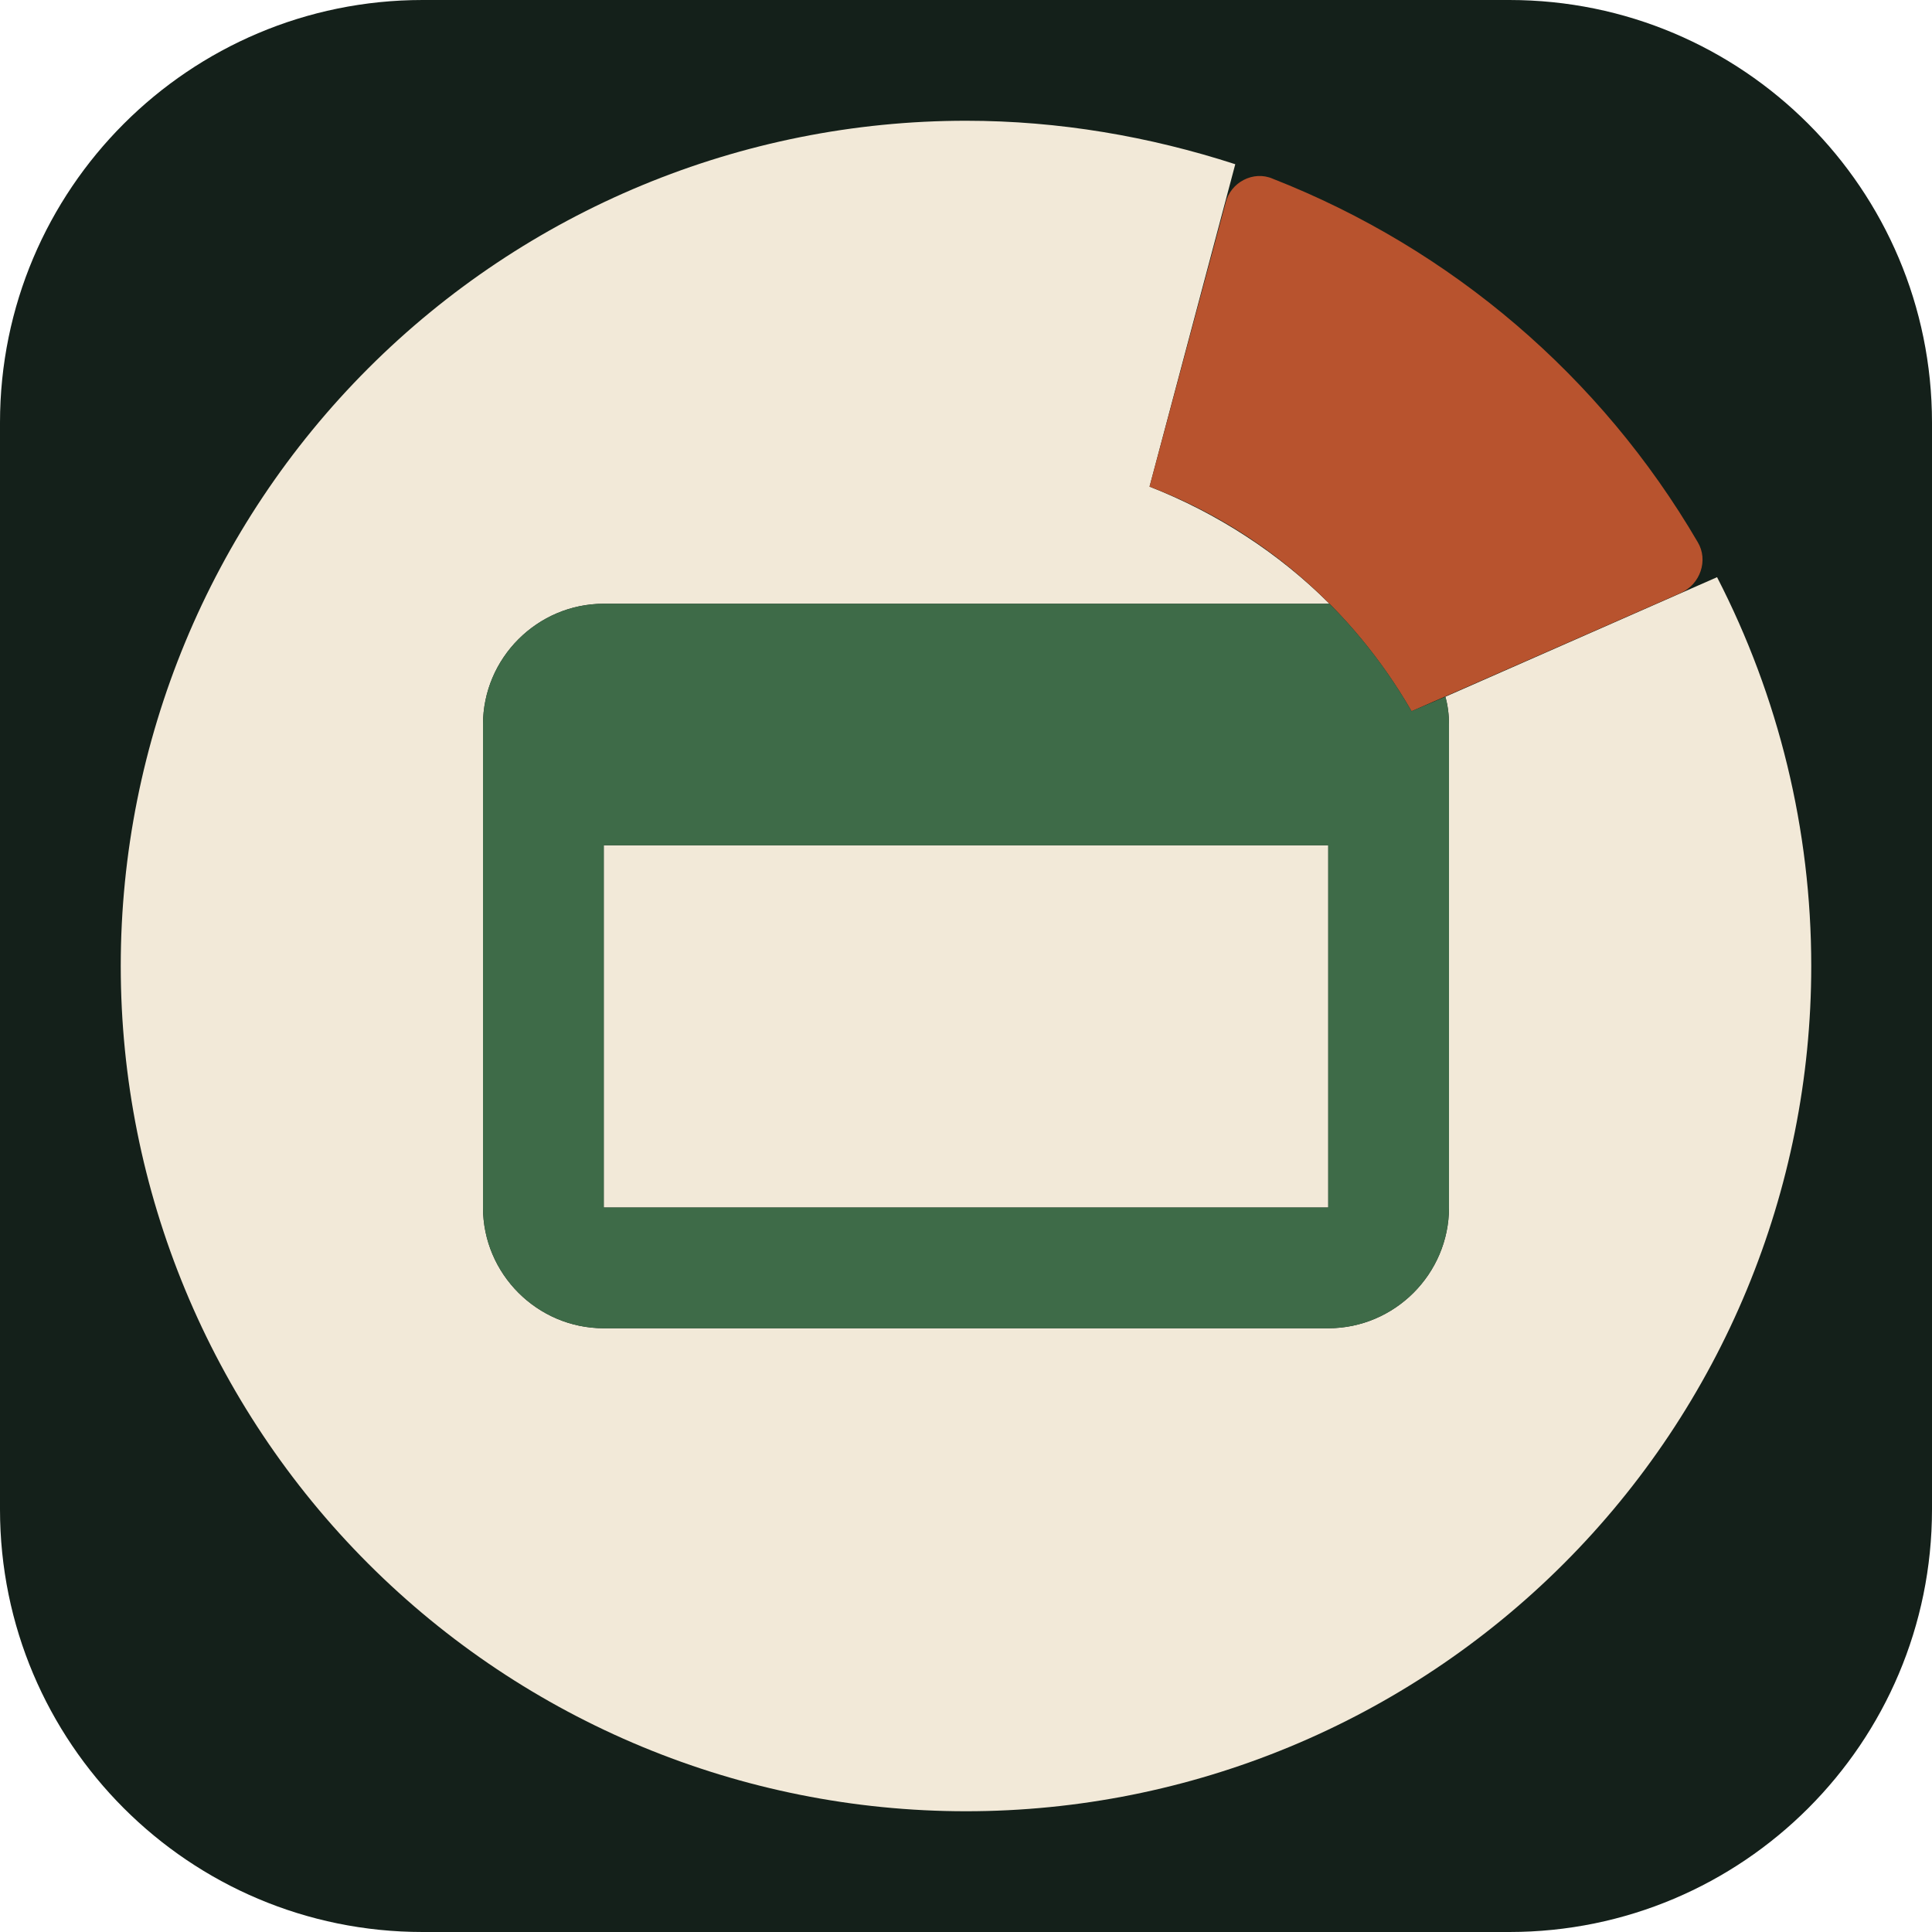
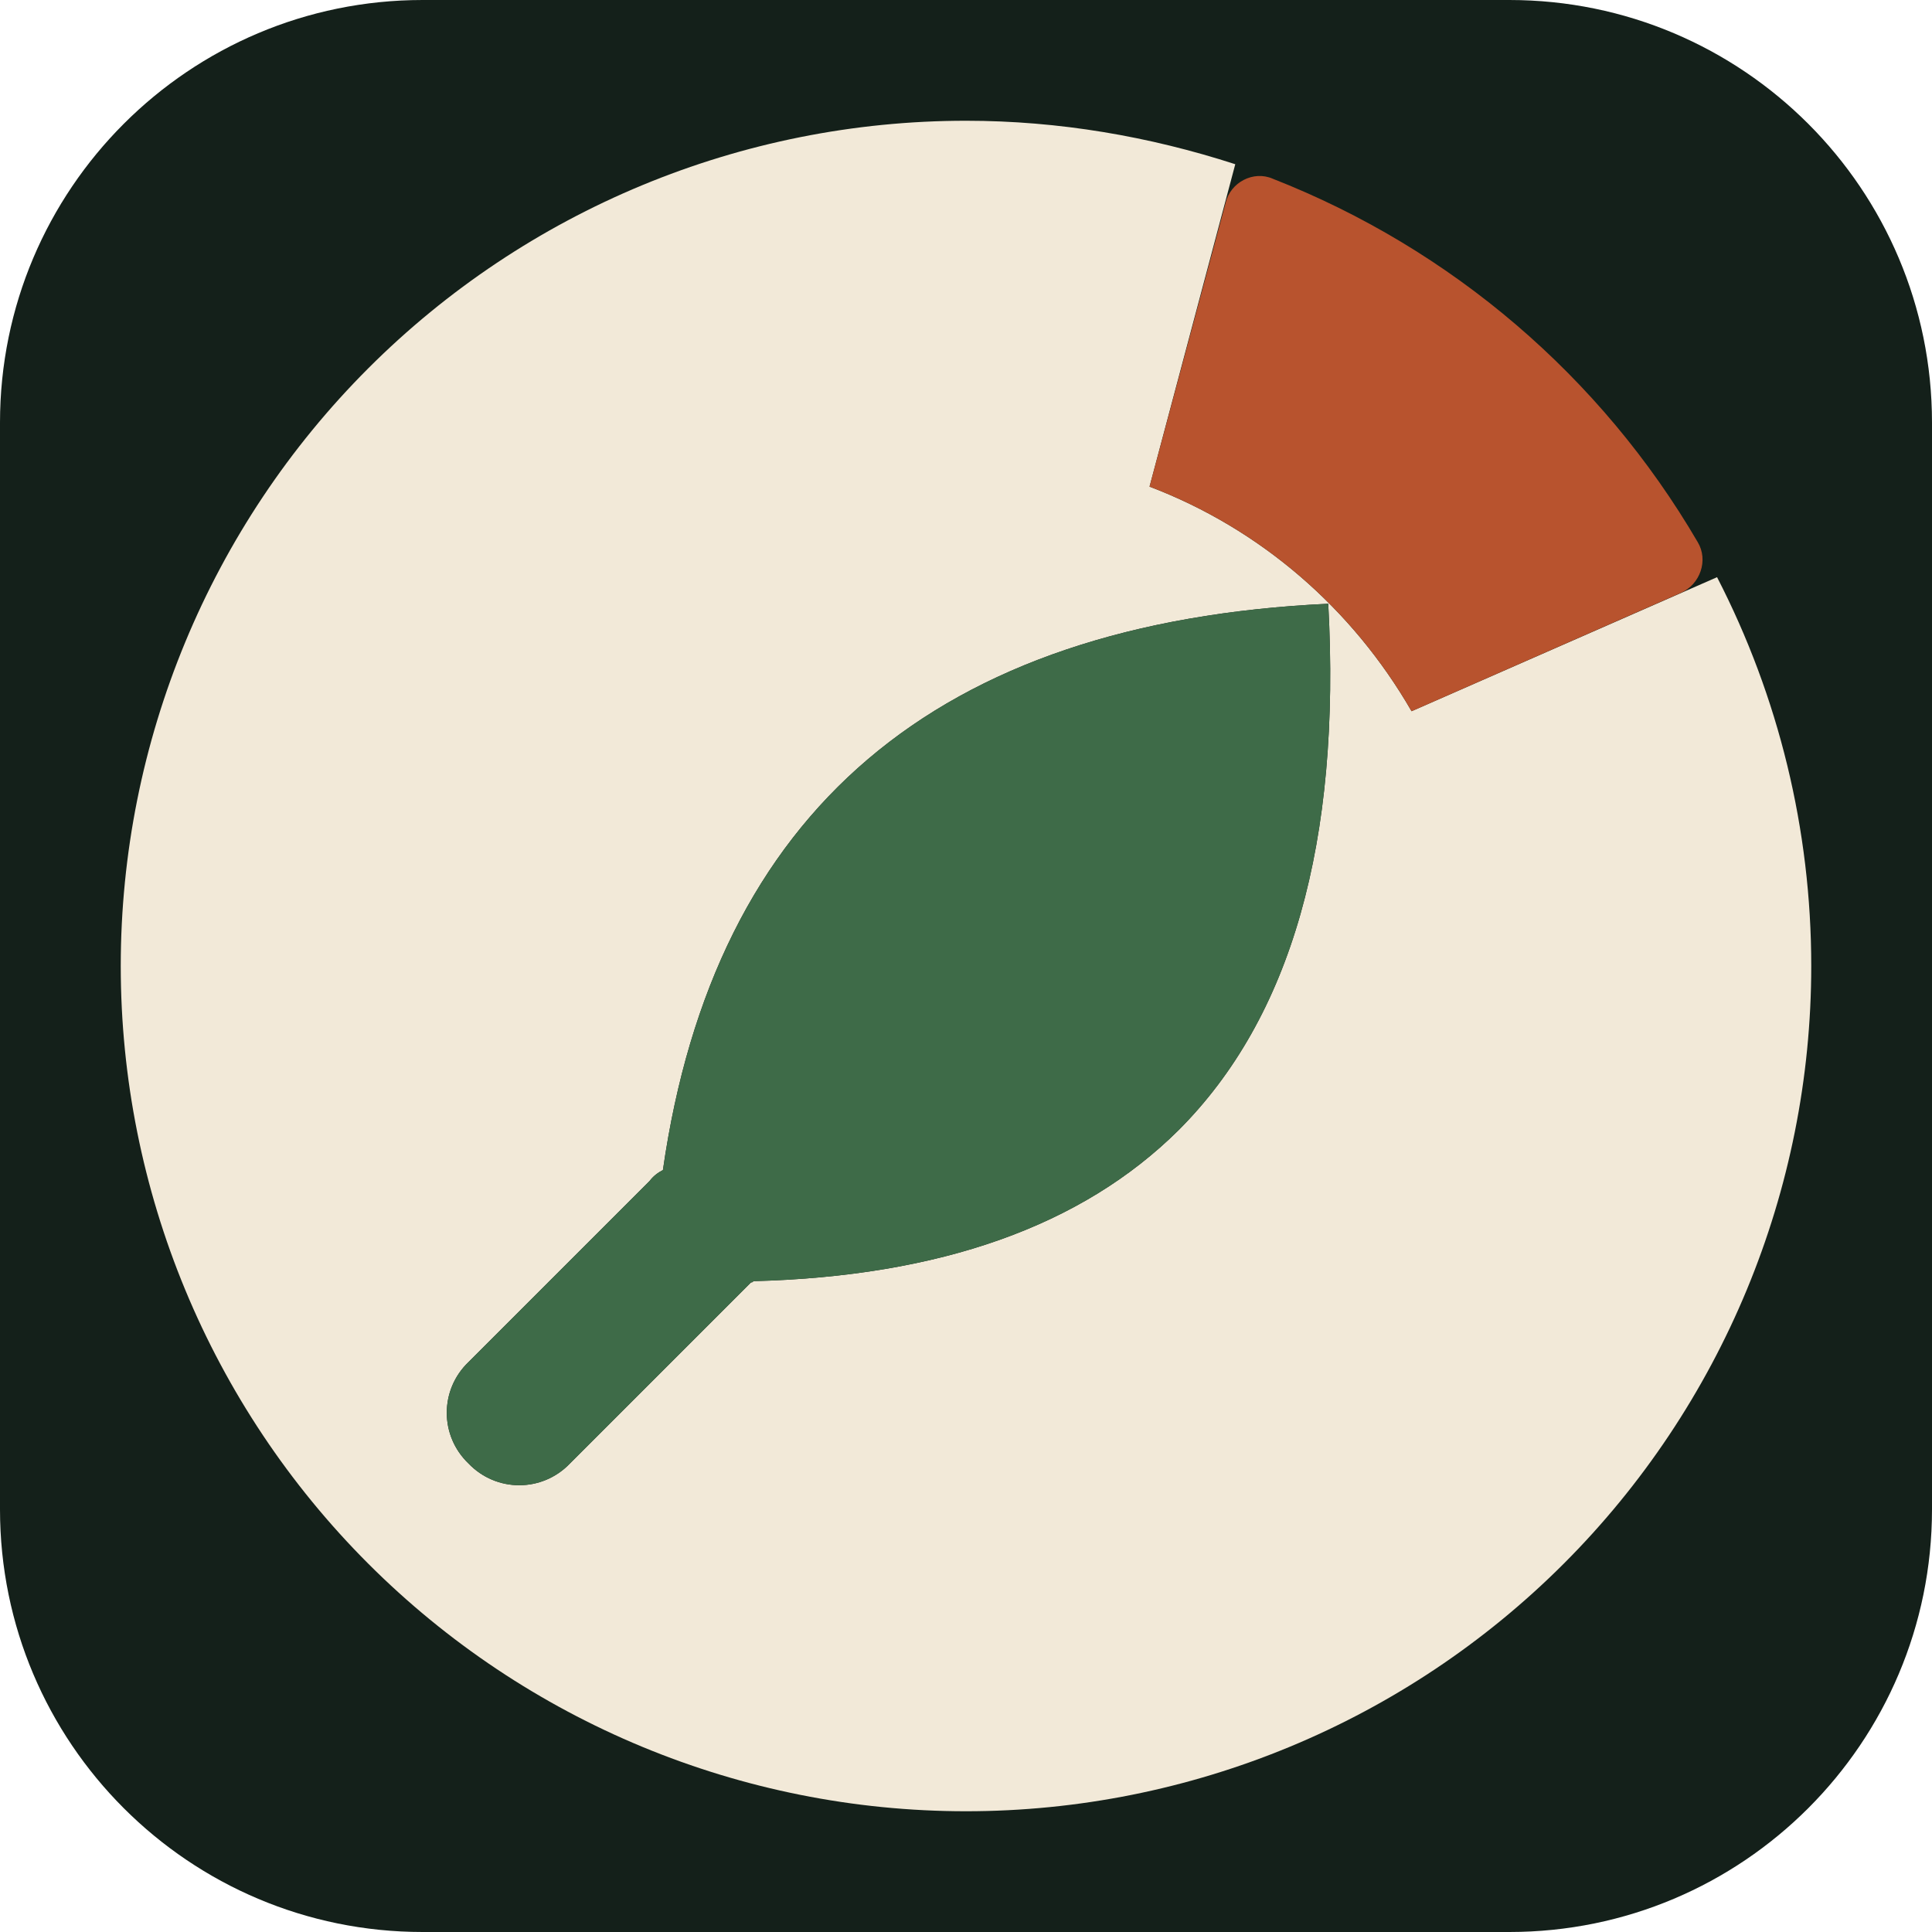
<svg xmlns="http://www.w3.org/2000/svg" viewBox="0 0 16 16" width="16" height="16">
  <rect class="bg" width="16" height="16" rx="3.5" fill="#14201A" />
-   <path class="plate" fill="#F2E9D8" d="M8 1C8.77 1 9.52 1.13 10.23 1.36L9.52 4.03C10.08 4.25 10.59 4.58 11.01 5L11 5L5 5C4.45 5 4 5.45 4 6L4 10C4 10.55 4.45 11 5 11L11 11C11.55 11 12 10.55 12 10L12 6C12 5.92 11.99 5.84 11.97 5.77L14.22 4.78C14.73 5.77 15 6.87 15 8C15 9.86 14.26 11.64 12.95 12.95C11.64 14.26 9.86 15 8 15C6.14 15 4.36 14.26 3.05 12.95C1.74 11.64 1 9.86 1 8C1 6.14 1.74 4.36 3.05 3.05C4.36 1.74 6.14 1 8 1ZM5 7L11 7L11 10L5 10Z" />
+   <path class="plate" fill="#F2E9D8" d="M8 1C8.77 1 9.52 1.13 10.23 1.36L9.52 4.03C10.44 4.38 11.2 5.04 11.69 5.89L14.22 4.78C14.73 5.77 15 6.87 15 8C15 9.86 14.26 11.64 12.95 12.95C11.64 14.26 9.86 15 8 15C6.14 15 4.36 14.26 3.05 12.95C1.74 11.64 1 9.86 1 8C1 6.14 1.74 4.36 3.05 3.05C4.36 1.74 6.14 1 8 1ZM5.38 9.78L3.88 11.28C3.64 11.51 3.64 11.89 3.88 12.12C4.11 12.36 4.49 12.36 4.72 12.12L6.22 10.62C6.23 10.62 6.23 10.62 6.24 10.61Q8.56 10.55 9.76 9.36Q11.16 7.96 11 5Q6.13 5.23 5.49 9.69C5.45 9.71 5.41 9.74 5.38 9.78Z" />
  <path class="today" fill="#B8532E" d="M9.52 4.03L10.15 1.68C10.19 1.51 10.38 1.41 10.54 1.48C12.02 2.06 13.26 3.12 14.06 4.49C14.15 4.64 14.08 4.84 13.92 4.91L11.69 5.89C11.2 5.04 10.44 4.38 9.52 4.03Z" />
-   <path class="glyph" fill="#3E6B48" d="M5 5L11 5L11.01 5C11.27 5.26 11.5 5.56 11.69 5.89L11.97 5.77C11.99 5.84 12 5.92 12 6L12 10C12 10.55 11.55 11 11 11L5 11C4.45 11 4 10.55 4 10L4 6C4 5.45 4.45 5 5 5ZM5 7L5 10L11 10L11 7Z" />
+   <path class="glyph" fill="#3E6B48" d="M5.38 9.78C5.41 9.74 5.45 9.71 5.49 9.69Q6.13 5.23 11 5Q11.16 7.96 9.76 9.36Q8.56 10.55 6.24 10.61C6.23 10.62 6.23 10.62 6.22 10.62L4.72 12.12C4.49 12.36 4.11 12.36 3.88 12.12C3.64 11.89 3.64 11.51 3.88 11.28Z" />
</svg>
